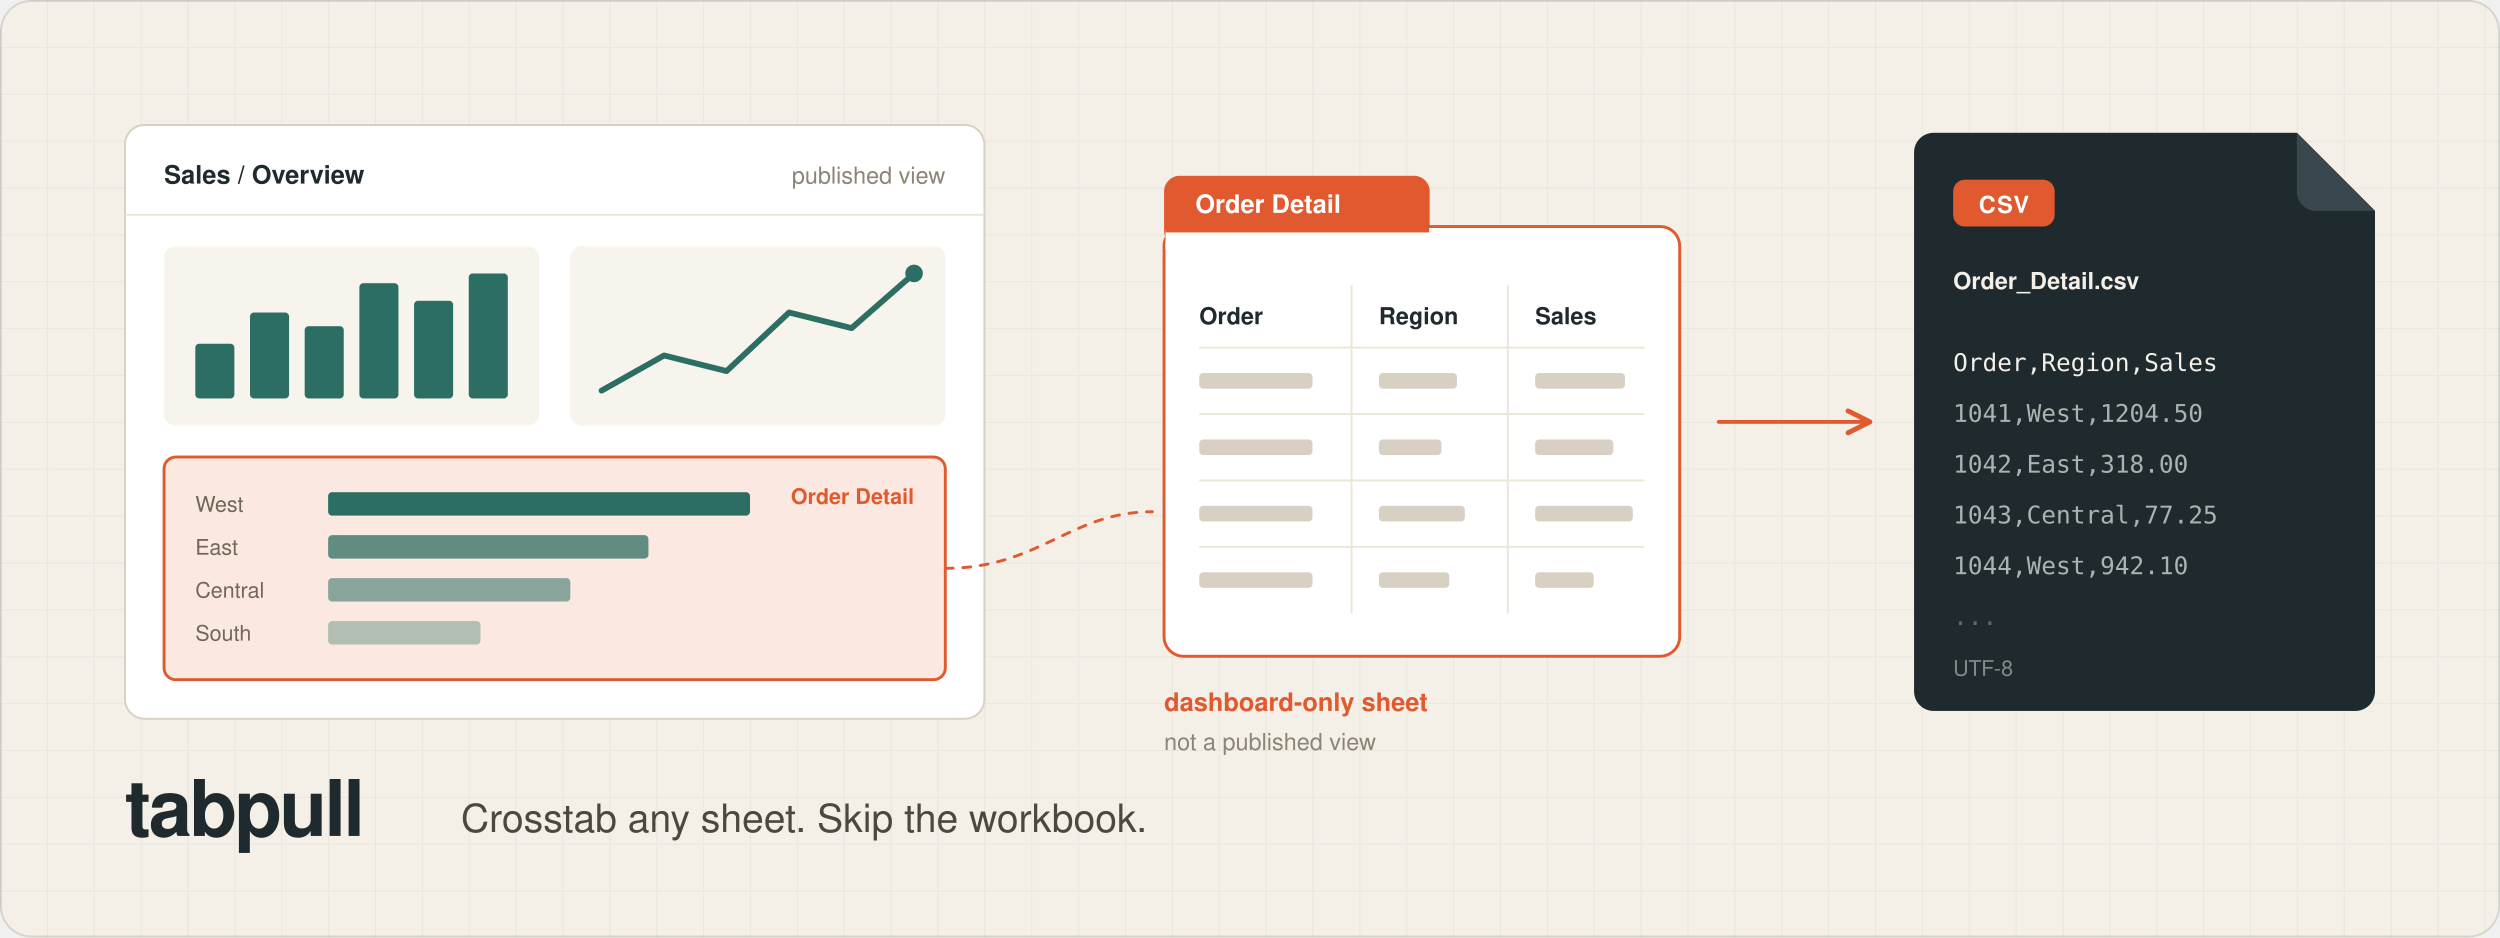
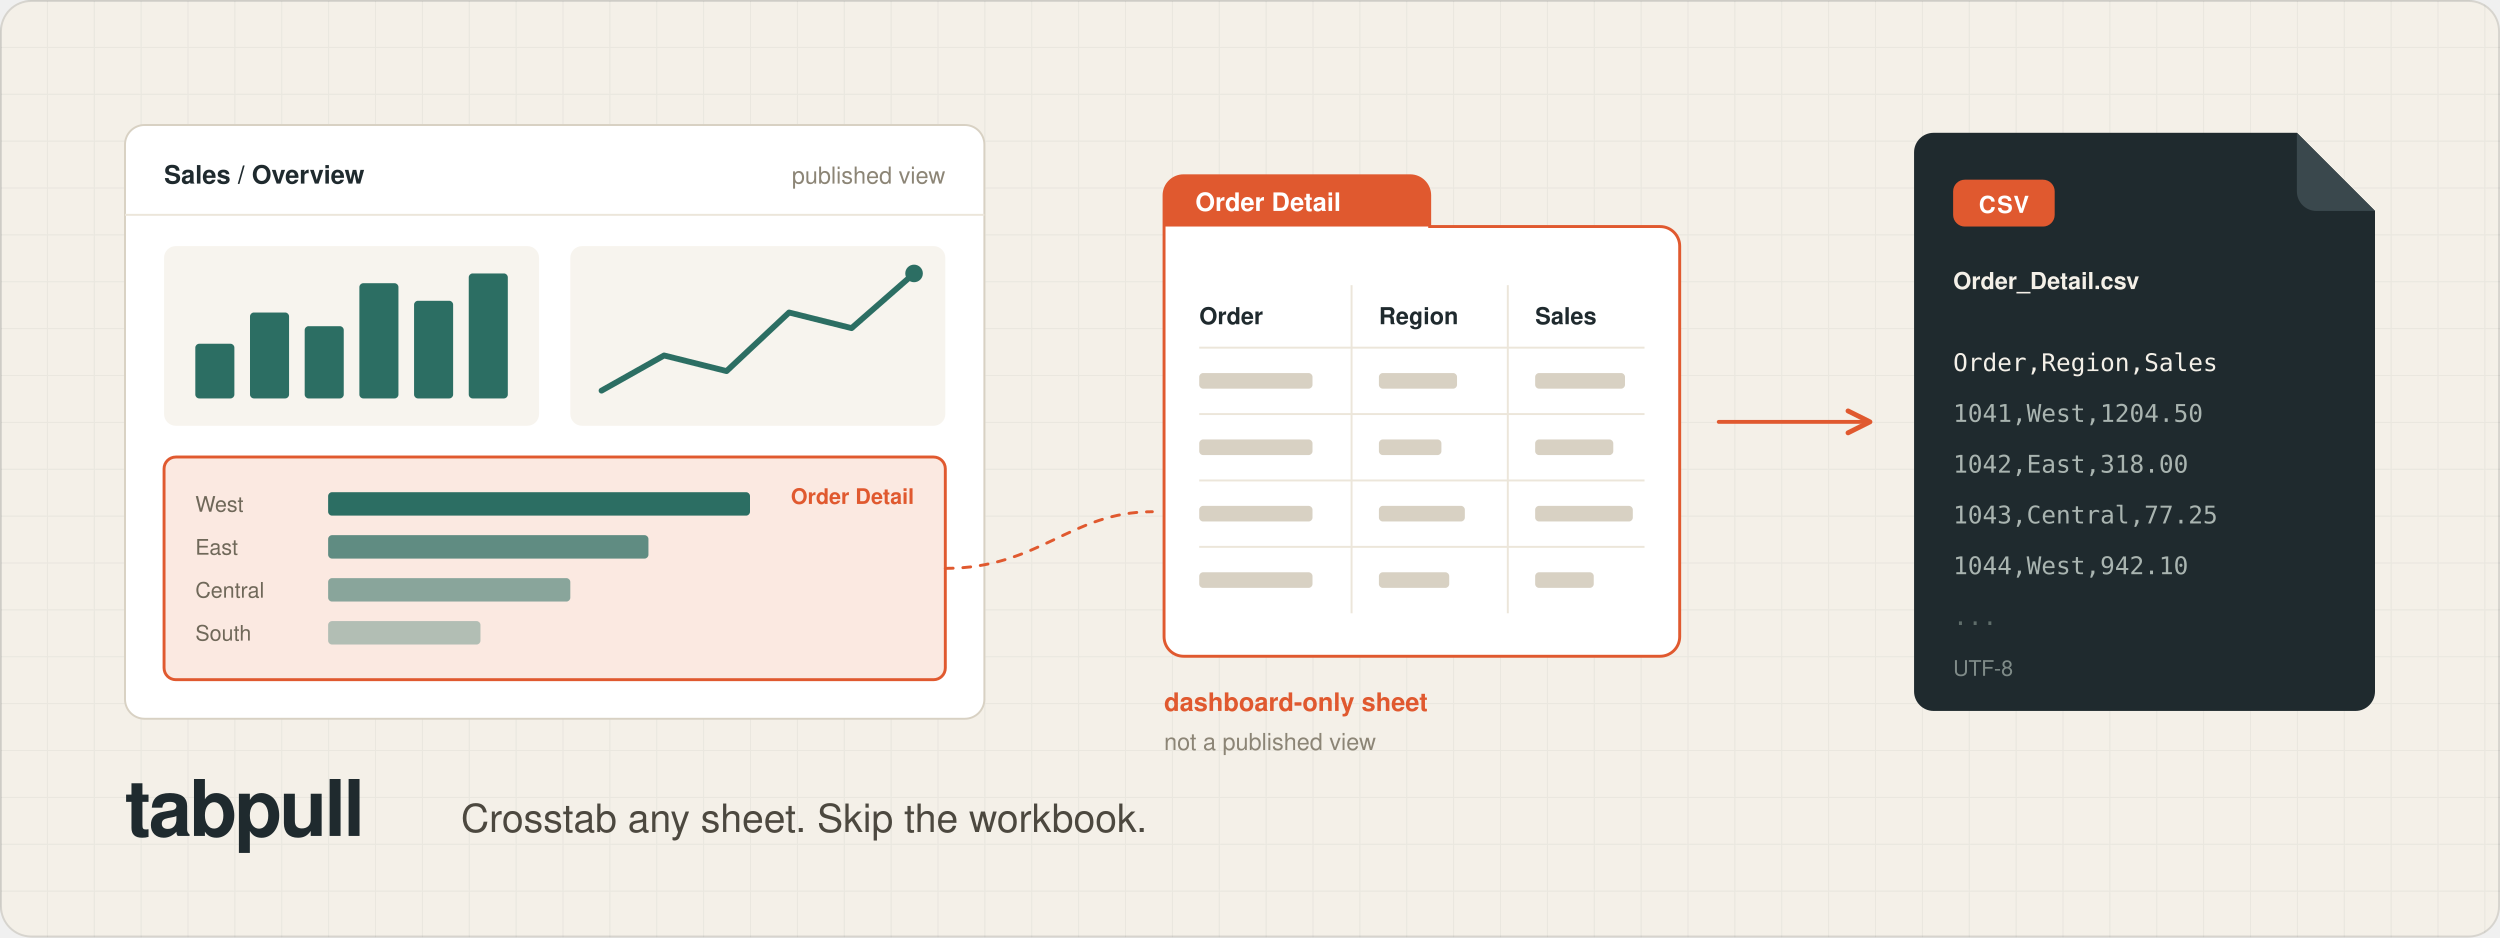
<svg xmlns="http://www.w3.org/2000/svg" width="1280" height="480" viewBox="0 0 1280 480" role="img" aria-labelledby="title desc">
  <defs>
    <pattern id="grid" width="24" height="24" patternUnits="userSpaceOnUse">
      <path d="M24 0H0V24" fill="none" stroke="#1f2a2e" stroke-opacity=".05" />
    </pattern>
    <marker id="head" viewBox="0 0 10 10" refX="8" refY="5" markerWidth="7" markerHeight="7" orient="auto">
      <path d="M1 1L9 5L1 9" fill="none" stroke="#e0592f" stroke-width="1.8" stroke-linecap="round" stroke-linejoin="round" />
    </marker>
  </defs>
  <rect width="1280" height="480" rx="16" fill="#f4f0e8" />
  <rect width="1280" height="480" rx="16" fill="url(#grid)" />
  <rect x="0.5" y="0.5" width="1279" height="479" rx="15.5" fill="none" stroke="#1f2a2e" stroke-opacity=".14" />
  <g font-family="ui-sans-serif, system-ui, -apple-system, Segoe UI, Helvetica, Arial, sans-serif">
    <g transform="translate(64 64)">
      <rect width="440" height="304" rx="10" fill="#ffffff" stroke="#d8d1c3" />
      <text x="20" y="30" font-size="13" font-weight="600" fill="#1f2a2e">Sales / Overview</text>
      <text x="420" y="30" font-size="12" fill="#8c8576" text-anchor="end">published view</text>
      <path d="M0 46H440" stroke="#ece6da" />
      <rect x="20" y="62" width="192" height="92" rx="6" fill="#f7f4ee" />
      <g fill="#2c6e63">
        <rect x="36" y="112" width="20" height="28" rx="2" />
        <rect x="64" y="96" width="20" height="44" rx="2" />
        <rect x="92" y="103" width="20" height="37" rx="2" />
        <rect x="120" y="81" width="20" height="59" rx="2" />
        <rect x="148" y="90" width="20" height="50" rx="2" />
        <rect x="176" y="76" width="20" height="64" rx="2" />
      </g>
      <rect x="228" y="62" width="192" height="92" rx="6" fill="#f7f4ee" />
      <path d="M244 136L276 118L308 126L340 96L372 104L404 76" fill="none" stroke="#2c6e63" stroke-width="3" stroke-linecap="round" stroke-linejoin="round" />
      <circle cx="404" cy="76" r="4.5" fill="#2c6e63" />
      <rect x="20" y="170" width="400" height="114" rx="6" fill="#fbe9e1" stroke="#e0592f" stroke-width="1.5" />
      <text x="404" y="194" font-size="11" font-weight="700" fill="#e0592f" text-anchor="end">Order Detail</text>
      <g fill="#2c6e63">
        <rect x="104" y="188" width="216" height="12" rx="2" />
        <rect x="104" y="210" width="164" height="12" rx="2" fill-opacity=".75" />
        <rect x="104" y="232" width="124" height="12" rx="2" fill-opacity=".55" />
        <rect x="104" y="254" width="78" height="12" rx="2" fill-opacity=".35" />
      </g>
      <g font-size="11" fill="#6f6859">
        <text x="36" y="198">West</text>
        <text x="36" y="220">East</text>
        <text x="36" y="242">Central</text>
        <text x="36" y="264">South</text>
      </g>
    </g>
    <path d="M484 291C532 291 548 262 590 262" fill="none" stroke="#e0592f" stroke-width="1.5" stroke-dasharray="4 5" stroke-linecap="round" />
    <g transform="translate(596 90)">
-       <rect x="0" y="0" width="136" height="36" rx="8" fill="#e0592f" />
-       <text x="16" y="19" font-size="13" font-weight="700" fill="#ffffff">Order Detail</text>
-       <rect x="0" y="26" width="264" height="220" rx="10" fill="#ffffff" stroke="#e0592f" stroke-width="1.5" />
-       <rect x="0.75" y="27.5" width="135" height="10" fill="#ffffff" />
-       <rect x="0.75" y="25" width="135" height="4" fill="#e0592f" />
+       <path d="M0 10A10 10 0 0 1 10 0H126A10 10 0 0 1 136 10V26H254A10 10 0 0 1 264 36V236A10 10 0 0 1 254 246H10A10 10 0 0 1 0 236Z" fill="#ffffff" />
+       <path d="M0 10A10 10 0 0 1 10 0H126A10 10 0 0 1 136 10V26H0Z" fill="#e0592f" />
+       <path d="M0 10A10 10 0 0 1 10 0H126A10 10 0 0 1 136 10V26H254A10 10 0 0 1 264 36V236A10 10 0 0 1 254 246H10A10 10 0 0 1 0 236Z" fill="none" stroke="#e0592f" stroke-width="1.5" />
+       <text x="16" y="18" font-size="13" font-weight="700" fill="#ffffff">Order Detail</text>
      <g stroke="#ece6da">
        <path d="M18 88H246M18 122H246M18 156H246M18 190H246" />
        <path d="M96 56V224M176 56V224" />
      </g>
      <g font-size="12" font-weight="600" fill="#1f2a2e">
        <text x="18" y="76">Order</text>
        <text x="110" y="76">Region</text>
        <text x="190" y="76">Sales</text>
      </g>
      <g fill="#d8d1c3">
        <rect x="18" y="101" width="58" height="8" rx="2" />
        <rect x="110" y="101" width="40" height="8" rx="2" />
        <rect x="190" y="101" width="46" height="8" rx="2" />
        <rect x="18" y="135" width="58" height="8" rx="2" />
        <rect x="110" y="135" width="32" height="8" rx="2" />
        <rect x="190" y="135" width="40" height="8" rx="2" />
        <rect x="18" y="169" width="58" height="8" rx="2" />
        <rect x="110" y="169" width="44" height="8" rx="2" />
        <rect x="190" y="169" width="50" height="8" rx="2" />
        <rect x="18" y="203" width="58" height="8" rx="2" />
        <rect x="110" y="203" width="36" height="8" rx="2" />
        <rect x="190" y="203" width="30" height="8" rx="2" />
      </g>
      <text x="0" y="274" font-size="13" font-weight="700" fill="#e0592f">dashboard-only sheet</text>
      <text x="0" y="294" font-size="12" fill="#8c8576">not a published view</text>
    </g>
    <path d="M880 216H956" fill="none" stroke="#e0592f" stroke-width="2" stroke-linecap="round" marker-end="url(#head)" />
    <g transform="translate(980 68)">
      <path d="M10 0H196L236 40V286a10 10 0 0 1-10 10H10A10 10 0 0 1 0 286V10A10 10 0 0 1 10 0Z" fill="#1f2a2e" />
      <path d="M196 0V30a10 10 0 0 0 10 10H236" fill="#3a484d" />
      <rect x="20" y="24" width="52" height="24" rx="6" fill="#e0592f" />
      <text x="46" y="41" font-size="12" font-weight="800" fill="#ffffff" text-anchor="middle" letter-spacing=".06em">CSV</text>
      <text x="20" y="80" font-size="12" font-weight="600" fill="#f4f0e8">Order_Detail.csv</text>
      <g font-family="ui-monospace, SFMono-Regular, Menlo, Monaco, Consolas, monospace" font-size="12.5" fill="#a9b4b0">
        <text x="20" y="122">
          <tspan fill="#f4f0e8">Order,Region,Sales</tspan>
        </text>
        <text x="20" y="148">1041,West,1204.50</text>
        <text x="20" y="174">1042,East,318.00</text>
        <text x="20" y="200">1043,Central,77.25</text>
        <text x="20" y="226">1044,West,942.10</text>
        <text x="20" y="252" fill="#5f6d6a">...</text>
      </g>
      <text x="20" y="278" font-size="11" fill="#7f8b88">UTF-8</text>
    </g>
    <text x="64" y="428" font-size="40" font-weight="800" letter-spacing="-0.035em" fill="#1f2a2e">tabpull</text>
    <text x="236" y="426" font-size="20" font-weight="500" fill="#4c483f">Crosstab any sheet. Skip the workbook.</text>
  </g>
</svg>
